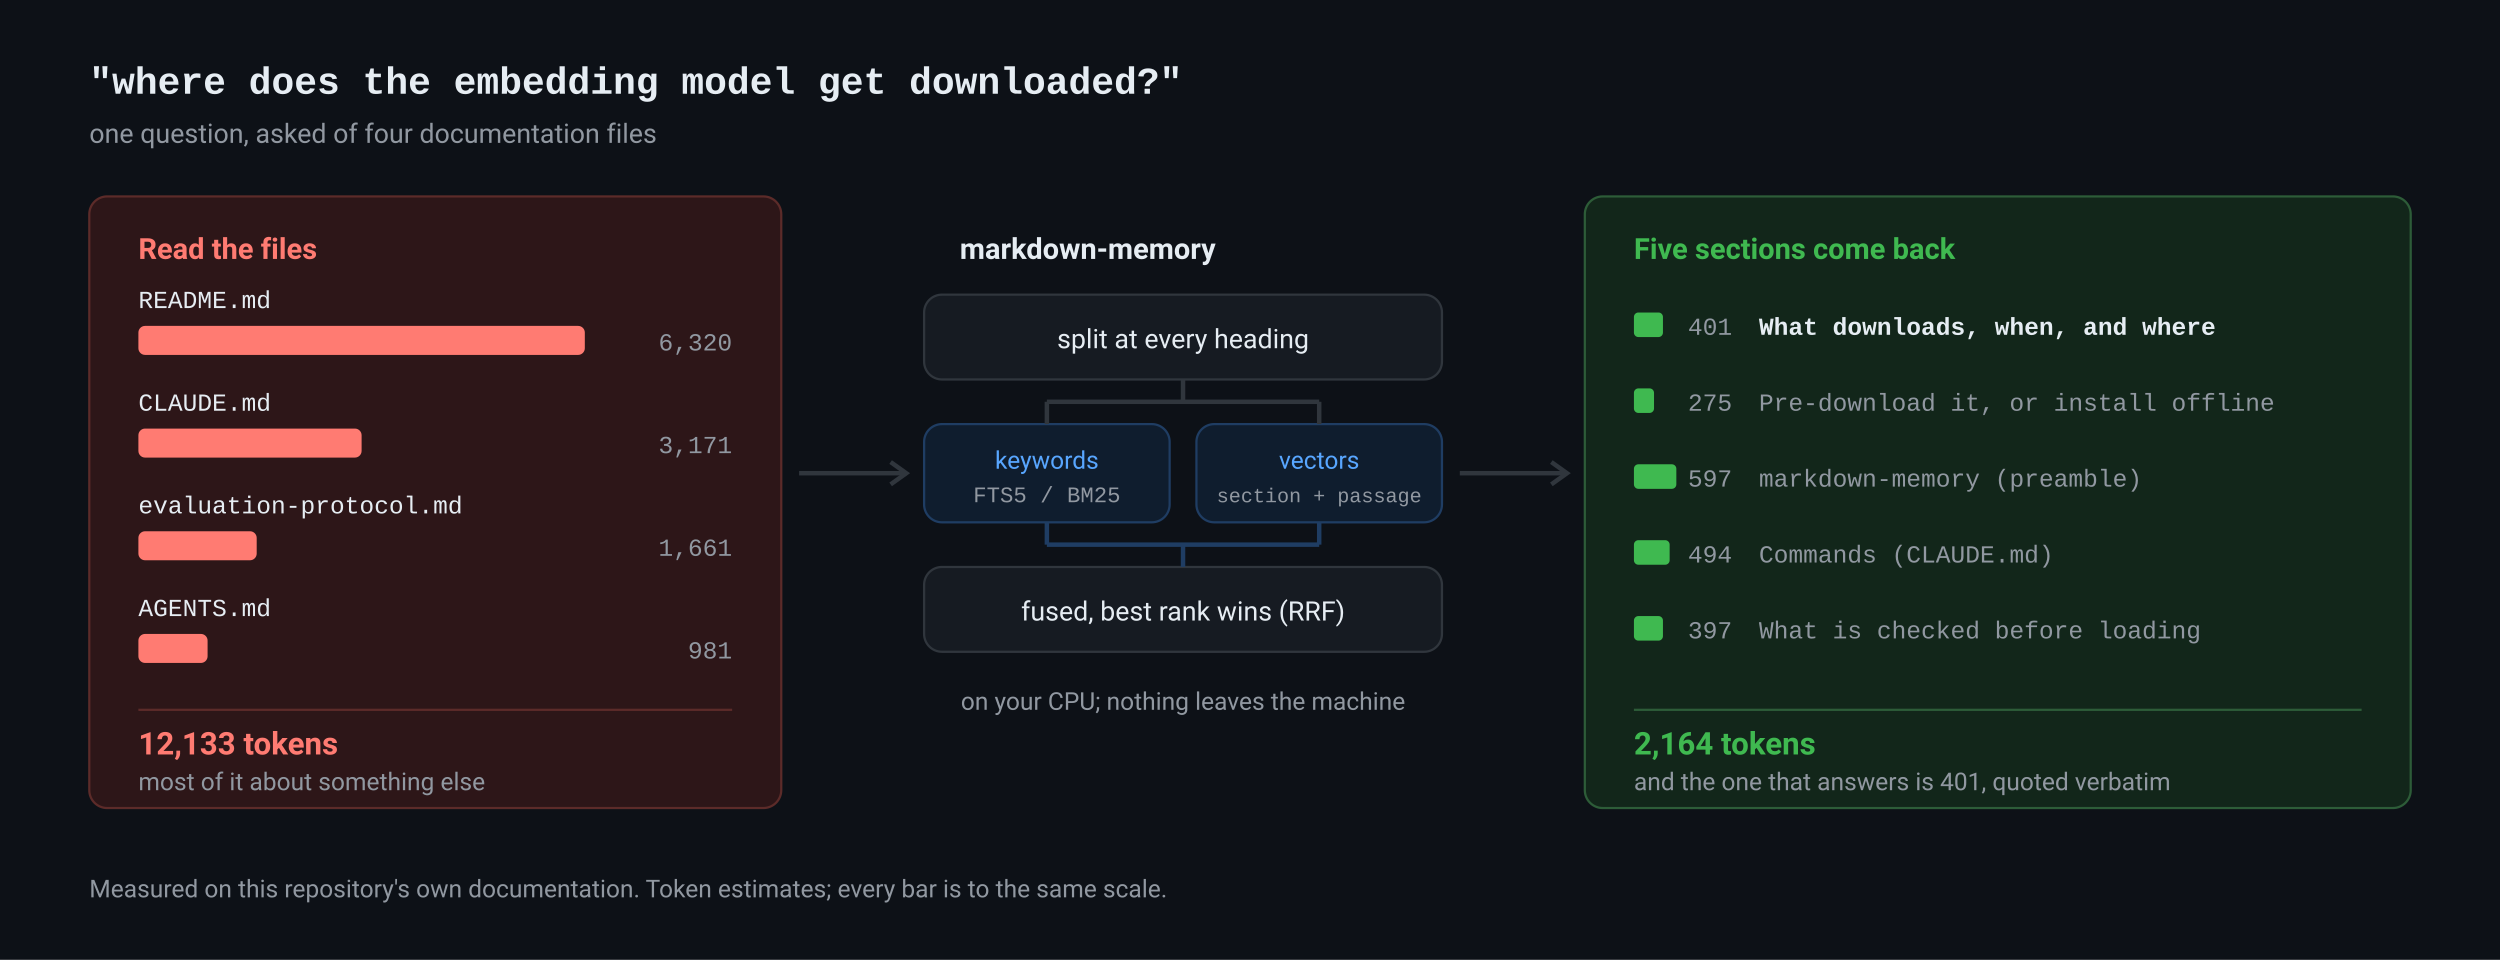
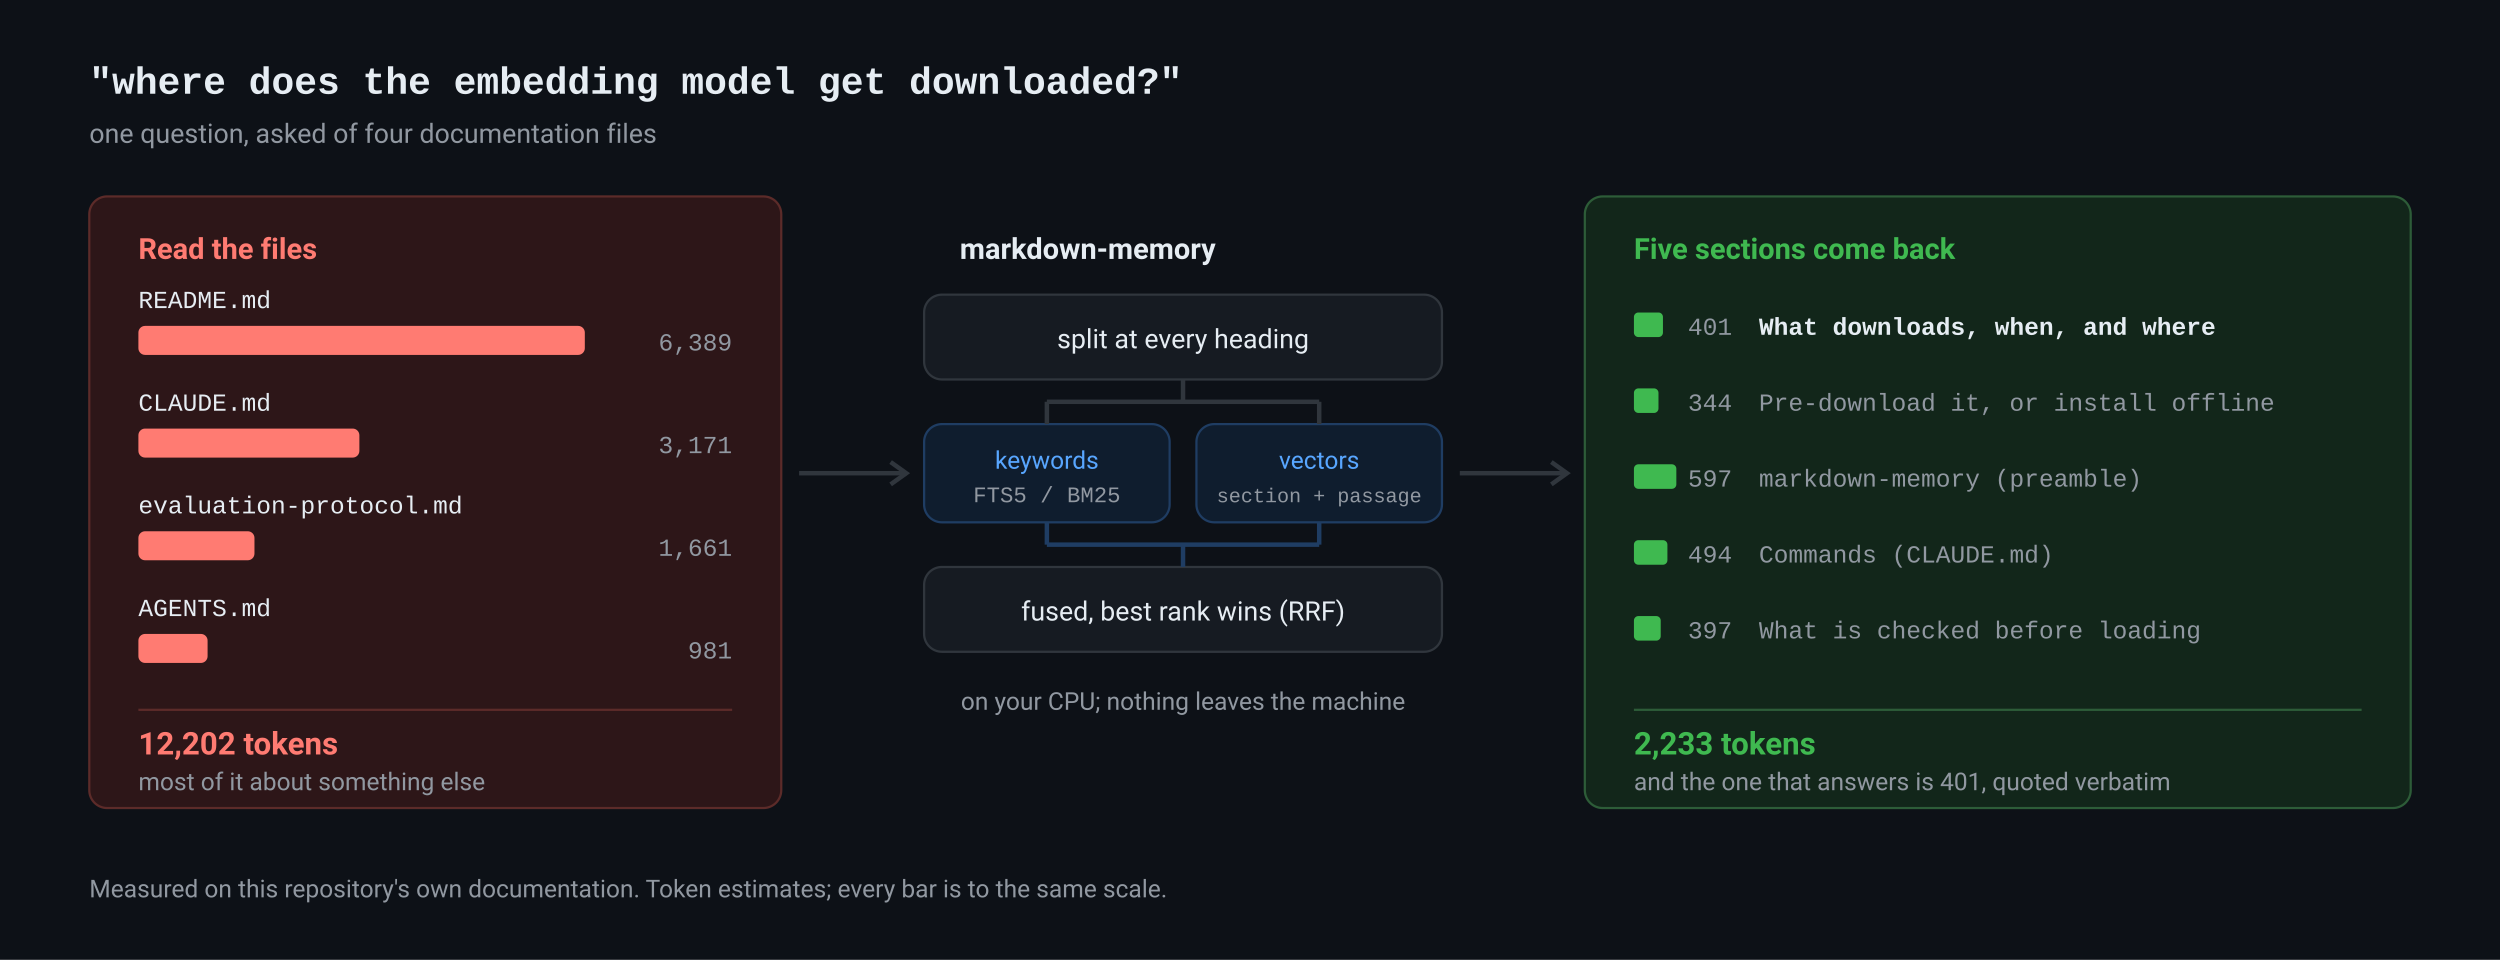
- <svg xmlns="http://www.w3.org/2000/svg" viewBox="0 0 1120 430" width="1120" height="430" role="img" aria-label="One question: reading four whole files costs 12,133 tokens; markdown-memory returns five sections totalling 2,164, and the one that answers is 401 tokens.">
+ <svg xmlns="http://www.w3.org/2000/svg" viewBox="0 0 1120 430" width="1120" height="430" role="img" aria-label="One question: reading four whole files costs 12,202 tokens; markdown-memory returns five sections totalling 2,233, and the one that answers is 401 tokens.">
  <rect width="1120" height="430" fill="#0d1117" />
  <text x="40" y="42" font-family="ui-monospace,SFMono-Regular,Menlo,Consolas,'Liberation Mono',monospace" font-size="17" font-weight="600" fill="#e6edf3" text-anchor="start">"where does the embedding model get downloaded?"</text>
  <text x="40" y="64" font-family="ui-sans-serif,-apple-system,BlinkMacSystemFont,'Segoe UI',Roboto,'Helvetica Neue',Arial,sans-serif" font-size="12" font-weight="400" fill="#9198a1" text-anchor="start">one question, asked of four documentation files</text>
  <rect x="40" y="88" width="310" height="274" rx="8" fill="#2d1618" stroke="#5c2b29" stroke-width="1" />
  <text x="62" y="116" font-family="ui-sans-serif,-apple-system,BlinkMacSystemFont,'Segoe UI',Roboto,'Helvetica Neue',Arial,sans-serif" font-size="13" font-weight="600" fill="#ff7b72" text-anchor="start">Read the files</text>
  <text x="62" y="138" font-family="ui-monospace,SFMono-Regular,Menlo,Consolas,'Liberation Mono',monospace" font-size="11" font-weight="400" fill="#e6edf3" text-anchor="start">README.md</text>
  <rect x="62" y="146" width="200" height="13" rx="3" fill="#ff7b72" stroke="none" stroke-width="1" />
-   <text x="328" y="157" font-family="ui-monospace,SFMono-Regular,Menlo,Consolas,'Liberation Mono',monospace" font-size="11" font-weight="400" fill="#9198a1" text-anchor="end">6,320</text>
+   <text x="328" y="157" font-family="ui-monospace,SFMono-Regular,Menlo,Consolas,'Liberation Mono',monospace" font-size="11" font-weight="400" fill="#9198a1" text-anchor="end">6,389</text>
  <text x="62" y="184" font-family="ui-monospace,SFMono-Regular,Menlo,Consolas,'Liberation Mono',monospace" font-size="11" font-weight="400" fill="#e6edf3" text-anchor="start">CLAUDE.md</text>
-   <rect x="62" y="192" width="100" height="13" rx="3" fill="#ff7b72" stroke="none" stroke-width="1" />
+   <rect x="62" y="192" width="99" height="13" rx="3" fill="#ff7b72" stroke="none" stroke-width="1" />
  <text x="328" y="203" font-family="ui-monospace,SFMono-Regular,Menlo,Consolas,'Liberation Mono',monospace" font-size="11" font-weight="400" fill="#9198a1" text-anchor="end">3,171</text>
  <text x="62" y="230" font-family="ui-monospace,SFMono-Regular,Menlo,Consolas,'Liberation Mono',monospace" font-size="11" font-weight="400" fill="#e6edf3" text-anchor="start">evaluation-protocol.md</text>
-   <rect x="62" y="238" width="53" height="13" rx="3" fill="#ff7b72" stroke="none" stroke-width="1" />
+   <rect x="62" y="238" width="52" height="13" rx="3" fill="#ff7b72" stroke="none" stroke-width="1" />
  <text x="328" y="249" font-family="ui-monospace,SFMono-Regular,Menlo,Consolas,'Liberation Mono',monospace" font-size="11" font-weight="400" fill="#9198a1" text-anchor="end">1,661</text>
  <text x="62" y="276" font-family="ui-monospace,SFMono-Regular,Menlo,Consolas,'Liberation Mono',monospace" font-size="11" font-weight="400" fill="#e6edf3" text-anchor="start">AGENTS.md</text>
  <rect x="62" y="284" width="31" height="13" rx="3" fill="#ff7b72" stroke="none" stroke-width="1" />
  <text x="328" y="295" font-family="ui-monospace,SFMono-Regular,Menlo,Consolas,'Liberation Mono',monospace" font-size="11" font-weight="400" fill="#9198a1" text-anchor="end">981</text>
  <path d="M62 318 L328 318" stroke="#5c2b29" stroke-width="1" />
-   <text x="62" y="338" font-family="ui-sans-serif,-apple-system,BlinkMacSystemFont,'Segoe UI',Roboto,'Helvetica Neue',Arial,sans-serif" font-size="14" font-weight="600" fill="#ff7b72" text-anchor="start">12,133 tokens</text>
+   <text x="62" y="338" font-family="ui-sans-serif,-apple-system,BlinkMacSystemFont,'Segoe UI',Roboto,'Helvetica Neue',Arial,sans-serif" font-size="14" font-weight="600" fill="#ff7b72" text-anchor="start">12,202 tokens</text>
  <text x="62" y="354" font-family="ui-sans-serif,-apple-system,BlinkMacSystemFont,'Segoe UI',Roboto,'Helvetica Neue',Arial,sans-serif" font-size="11" font-weight="400" fill="#9198a1" text-anchor="start">most of it about something else</text>
  <text x="430" y="116" font-family="ui-sans-serif,-apple-system,BlinkMacSystemFont,'Segoe UI',Roboto,'Helvetica Neue',Arial,sans-serif" font-size="13" font-weight="600" fill="#e6edf3" text-anchor="start">markdown-memory</text>
  <rect x="414" y="132" width="232" height="38" rx="8" fill="#161b22" stroke="#30363d" stroke-width="1" />
  <text x="530" y="156" font-family="ui-sans-serif,-apple-system,BlinkMacSystemFont,'Segoe UI',Roboto,'Helvetica Neue',Arial,sans-serif" font-size="12" font-weight="400" fill="#e6edf3" text-anchor="middle">split at every heading</text>
  <rect x="414" y="190" width="110" height="44" rx="8" fill="#0f1d2e" stroke="#1f3d63" stroke-width="1" />
  <text x="469" y="210" font-family="ui-sans-serif,-apple-system,BlinkMacSystemFont,'Segoe UI',Roboto,'Helvetica Neue',Arial,sans-serif" font-size="11" font-weight="400" fill="#58a6ff" text-anchor="middle">keywords</text>
  <text x="469" y="225" font-family="ui-monospace,SFMono-Regular,Menlo,Consolas,'Liberation Mono',monospace" font-size="10" font-weight="400" fill="#9198a1" text-anchor="middle">FTS5 / BM25</text>
  <rect x="536" y="190" width="110" height="44" rx="8" fill="#0f1d2e" stroke="#1f3d63" stroke-width="1" />
  <text x="591" y="210" font-family="ui-sans-serif,-apple-system,BlinkMacSystemFont,'Segoe UI',Roboto,'Helvetica Neue',Arial,sans-serif" font-size="11" font-weight="400" fill="#58a6ff" text-anchor="middle">vectors</text>
  <text x="591" y="225" font-family="ui-monospace,SFMono-Regular,Menlo,Consolas,'Liberation Mono',monospace" font-size="9" font-weight="400" fill="#9198a1" text-anchor="middle">section + passage</text>
  <rect x="414" y="254" width="232" height="38" rx="8" fill="#161b22" stroke="#30363d" stroke-width="1" />
  <text x="530" y="278" font-family="ui-sans-serif,-apple-system,BlinkMacSystemFont,'Segoe UI',Roboto,'Helvetica Neue',Arial,sans-serif" font-size="12" font-weight="400" fill="#e6edf3" text-anchor="middle">fused, best rank wins (RRF)</text>
  <path d="M530 170 L530 180 M469 180 L591 180 M469 180 L469 190 M591 180 L591 190" stroke="#30363d" stroke-width="2" fill="none" />
  <path d="M469 234 L469 244 M591 234 L591 244 M469 244 L591 244 M530 244 L530 254" stroke="#1f3d63" stroke-width="2" fill="none" />
  <text x="530" y="318" font-family="ui-sans-serif,-apple-system,BlinkMacSystemFont,'Segoe UI',Roboto,'Helvetica Neue',Arial,sans-serif" font-size="11" font-weight="400" fill="#9198a1" text-anchor="middle">on your CPU; nothing leaves the machine</text>
  <path d="M358 212 L406 212" stroke="#30363d" stroke-width="2" fill="none" />
  <path d="M399 207 L406 212 L399 217" fill="none" stroke="#30363d" stroke-width="2" />
  <path d="M654 212 L702 212" stroke="#30363d" stroke-width="2" fill="none" />
  <path d="M695 207 L702 212 L695 217" fill="none" stroke="#30363d" stroke-width="2" />
  <rect x="710" y="88" width="370" height="274" rx="8" fill="#12261a" stroke="#2d5c38" stroke-width="1" />
  <text x="732" y="116" font-family="ui-sans-serif,-apple-system,BlinkMacSystemFont,'Segoe UI',Roboto,'Helvetica Neue',Arial,sans-serif" font-size="13" font-weight="600" fill="#3fb950" text-anchor="start">Five sections come back</text>
  <rect x="732" y="140" width="13" height="11" rx="2" fill="#3fb950" stroke="none" stroke-width="1" />
  <text x="776" y="150" font-family="ui-monospace,SFMono-Regular,Menlo,Consolas,'Liberation Mono',monospace" font-size="11" font-weight="400" fill="#9198a1" text-anchor="end">401</text>
  <text x="788" y="150" font-family="ui-monospace,SFMono-Regular,Menlo,Consolas,'Liberation Mono',monospace" font-size="11" font-weight="600" fill="#e6edf3" text-anchor="start">What downloads, when, and where</text>
-   <rect x="732" y="174" width="9" height="11" rx="2" fill="#3fb950" stroke="none" stroke-width="1" />
-   <text x="776" y="184" font-family="ui-monospace,SFMono-Regular,Menlo,Consolas,'Liberation Mono',monospace" font-size="11" font-weight="400" fill="#9198a1" text-anchor="end">275</text>
+   <rect x="732" y="174" width="11" height="11" rx="2" fill="#3fb950" stroke="none" stroke-width="1" />
+   <text x="776" y="184" font-family="ui-monospace,SFMono-Regular,Menlo,Consolas,'Liberation Mono',monospace" font-size="11" font-weight="400" fill="#9198a1" text-anchor="end">344</text>
  <text x="788" y="184" font-family="ui-monospace,SFMono-Regular,Menlo,Consolas,'Liberation Mono',monospace" font-size="11" font-weight="400" fill="#9198a1" text-anchor="start">Pre-download it, or install offline</text>
  <rect x="732" y="208" width="19" height="11" rx="2" fill="#3fb950" stroke="none" stroke-width="1" />
  <text x="776" y="218" font-family="ui-monospace,SFMono-Regular,Menlo,Consolas,'Liberation Mono',monospace" font-size="11" font-weight="400" fill="#9198a1" text-anchor="end">597</text>
  <text x="788" y="218" font-family="ui-monospace,SFMono-Regular,Menlo,Consolas,'Liberation Mono',monospace" font-size="11" font-weight="400" fill="#9198a1" text-anchor="start">markdown-memory  (preamble)</text>
-   <rect x="732" y="242" width="16" height="11" rx="2" fill="#3fb950" stroke="none" stroke-width="1" />
+   <rect x="732" y="242" width="15" height="11" rx="2" fill="#3fb950" stroke="none" stroke-width="1" />
  <text x="776" y="252" font-family="ui-monospace,SFMono-Regular,Menlo,Consolas,'Liberation Mono',monospace" font-size="11" font-weight="400" fill="#9198a1" text-anchor="end">494</text>
  <text x="788" y="252" font-family="ui-monospace,SFMono-Regular,Menlo,Consolas,'Liberation Mono',monospace" font-size="11" font-weight="400" fill="#9198a1" text-anchor="start">Commands  (CLAUDE.md)</text>
-   <rect x="732" y="276" width="13" height="11" rx="2" fill="#3fb950" stroke="none" stroke-width="1" />
+   <rect x="732" y="276" width="12" height="11" rx="2" fill="#3fb950" stroke="none" stroke-width="1" />
  <text x="776" y="286" font-family="ui-monospace,SFMono-Regular,Menlo,Consolas,'Liberation Mono',monospace" font-size="11" font-weight="400" fill="#9198a1" text-anchor="end">397</text>
  <text x="788" y="286" font-family="ui-monospace,SFMono-Regular,Menlo,Consolas,'Liberation Mono',monospace" font-size="11" font-weight="400" fill="#9198a1" text-anchor="start">What is checked before loading</text>
  <path d="M732 318 L1058 318" stroke="#2d5c38" stroke-width="1" />
-   <text x="732" y="338" font-family="ui-sans-serif,-apple-system,BlinkMacSystemFont,'Segoe UI',Roboto,'Helvetica Neue',Arial,sans-serif" font-size="14" font-weight="600" fill="#3fb950" text-anchor="start">2,164 tokens</text>
+   <text x="732" y="338" font-family="ui-sans-serif,-apple-system,BlinkMacSystemFont,'Segoe UI',Roboto,'Helvetica Neue',Arial,sans-serif" font-size="14" font-weight="600" fill="#3fb950" text-anchor="start">2,233 tokens</text>
  <text x="732" y="354" font-family="ui-sans-serif,-apple-system,BlinkMacSystemFont,'Segoe UI',Roboto,'Helvetica Neue',Arial,sans-serif" font-size="11" font-weight="400" fill="#9198a1" text-anchor="start">and the one that answers is 401, quoted verbatim</text>
  <text x="40" y="402" font-family="ui-sans-serif,-apple-system,BlinkMacSystemFont,'Segoe UI',Roboto,'Helvetica Neue',Arial,sans-serif" font-size="11" font-weight="400" fill="#9198a1" text-anchor="start">Measured on this repository's own documentation. Token estimates; every bar is to the same scale.</text>
</svg>
